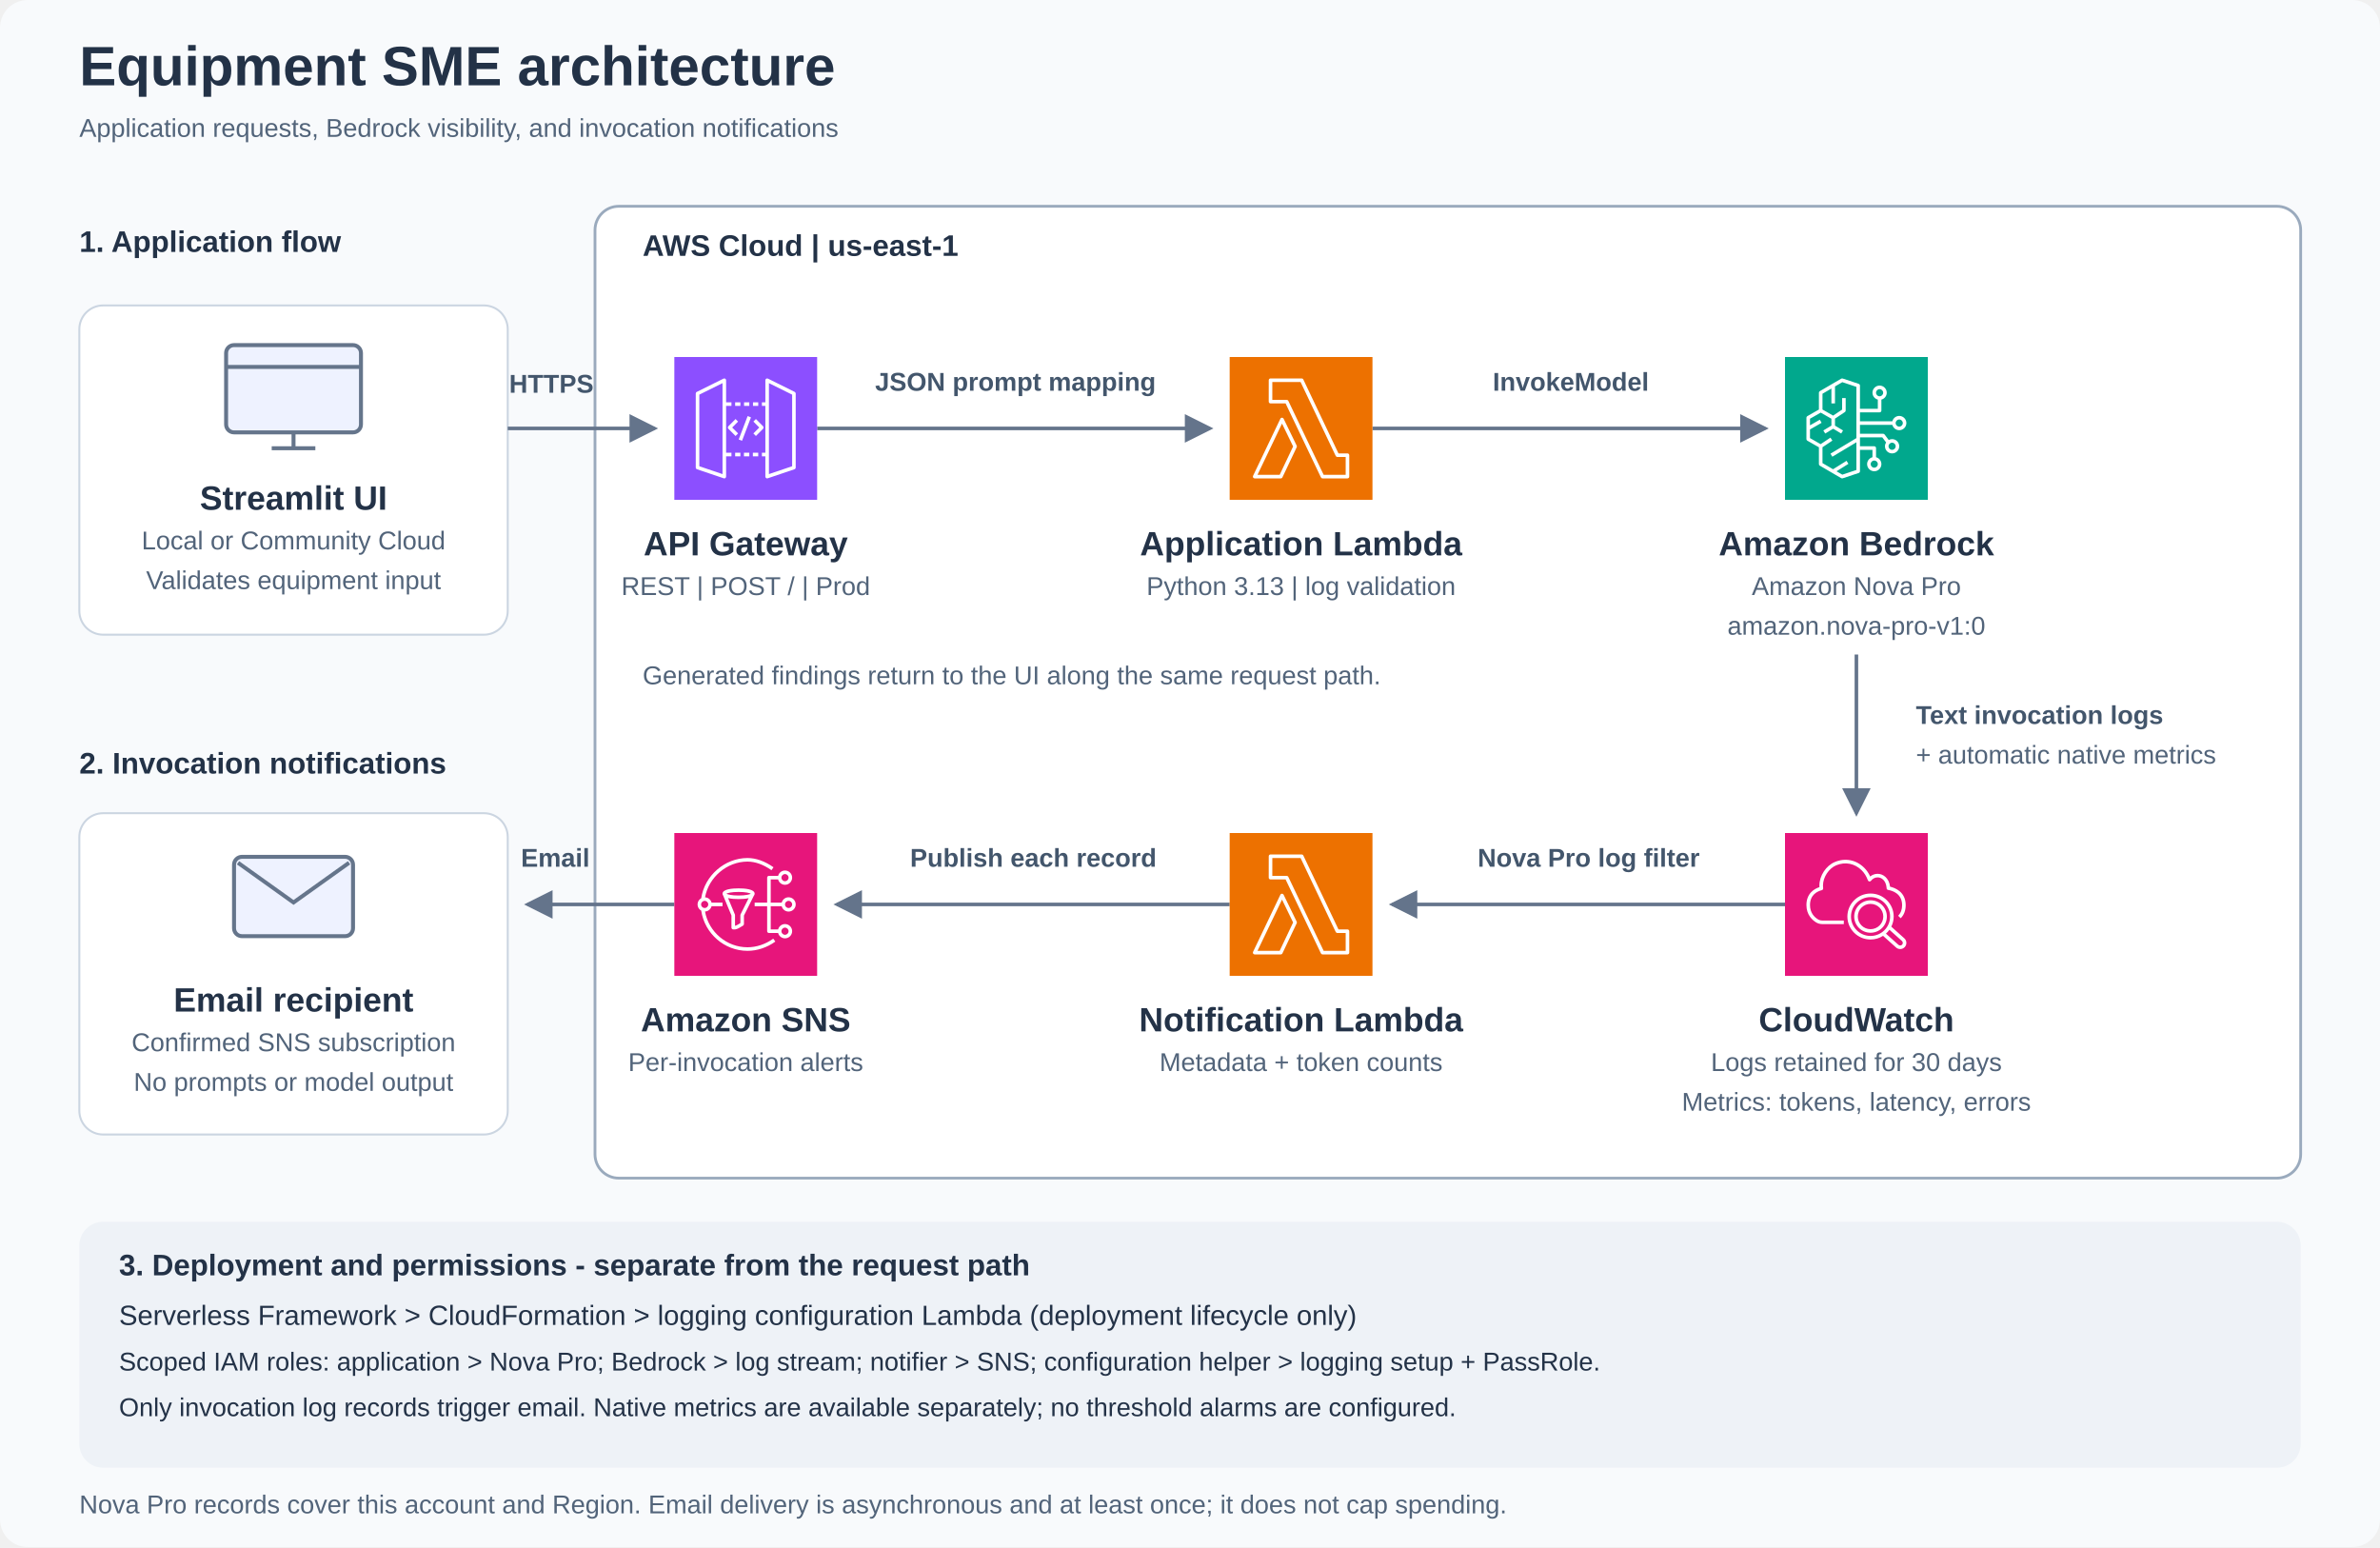
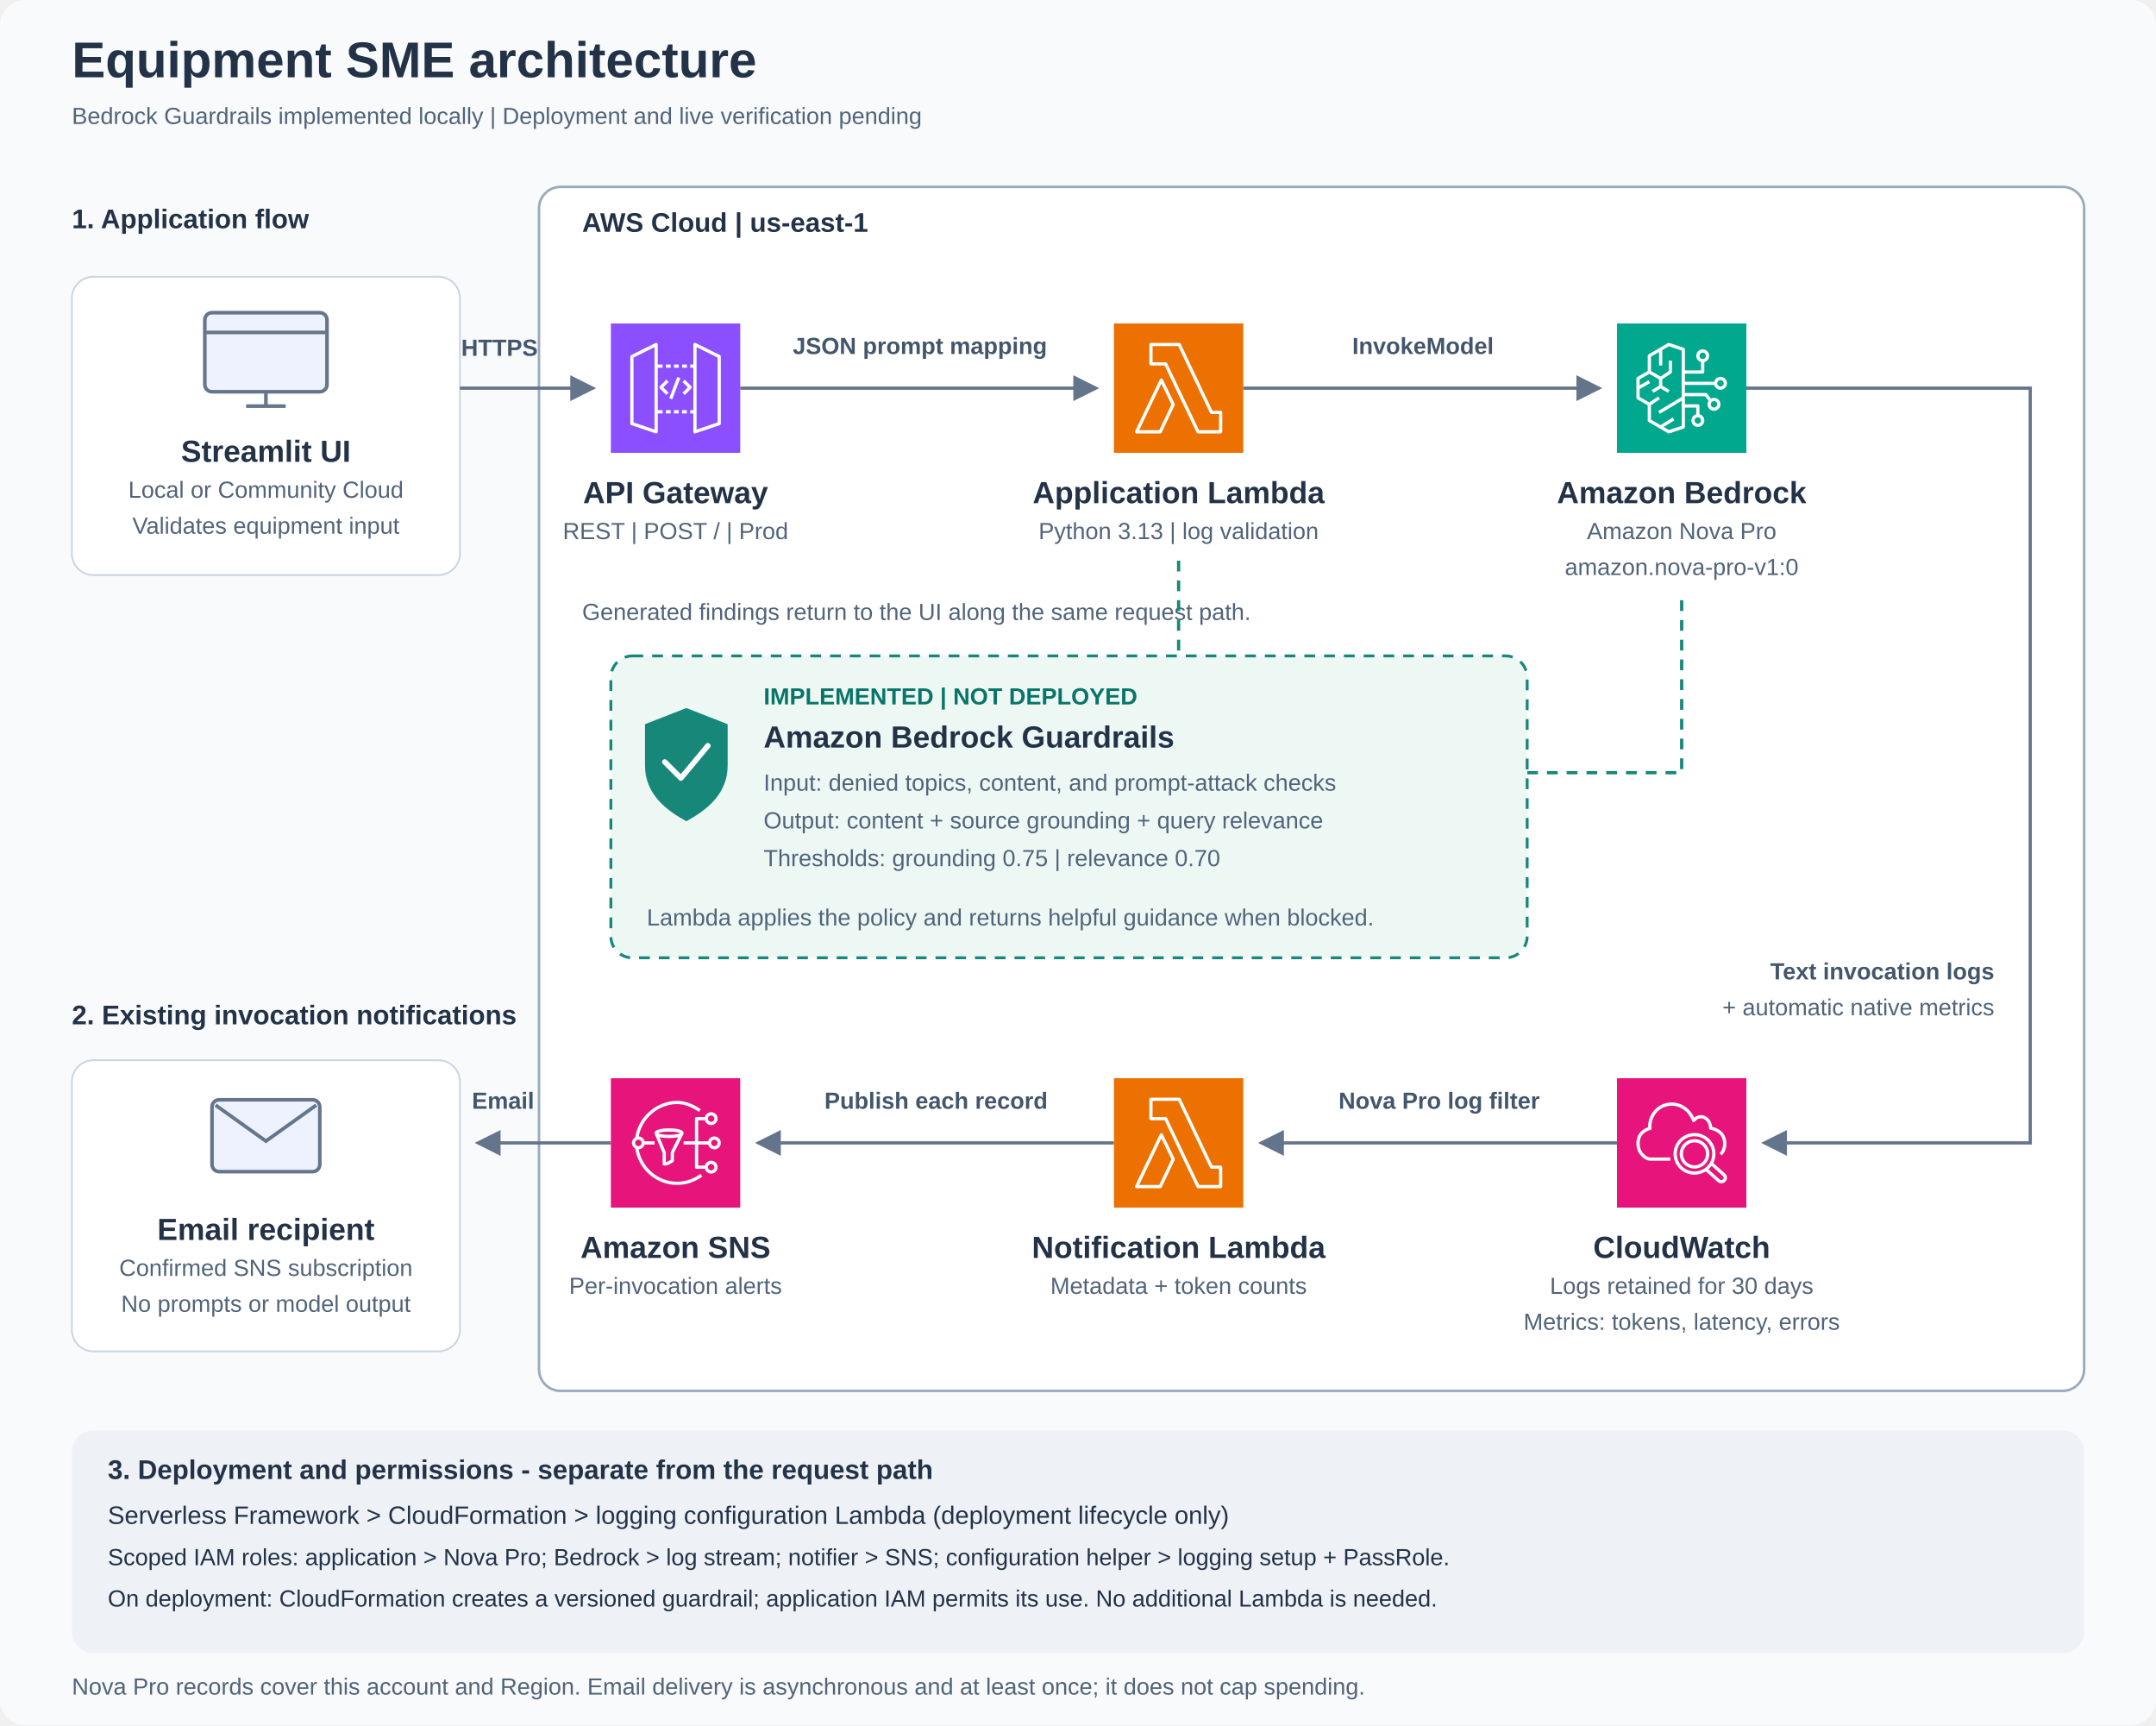
- <svg xmlns="http://www.w3.org/2000/svg" width="1200" height="780" viewBox="0 0 1200 780" role="img" aria-labelledby="title description">
+ <svg xmlns="http://www.w3.org/2000/svg" width="1200" height="960" viewBox="0 0 1200 960" role="img" aria-labelledby="title description">
  <defs>
    <marker id="arrow" markerWidth="8" markerHeight="8" refX="7" refY="4" orient="auto">
      <path d="M0 0 L8 4 L0 8 Z" fill="#64748b" />
    </marker>
    <style>text{font-family:Arial,Helvetica,sans-serif;fill:#233247}.service{font-size:17px;font-weight:700}.caption{font-size:13px;fill:#52647a}.section{font-size:15px;font-weight:700}.flow{font-size:13px;font-weight:600;fill:#43566c}.connector{fill:none;stroke:#64748b;stroke-width:1.8;marker-end:url(#arrow)}</style>
  </defs>
-   <rect width="1200" height="780" rx="14" fill="#f8fafc" />
+   <rect width="1200" height="960" rx="14" fill="#f8fafc" />
  <text x="40" y="43" font-size="28" font-weight="700">Equipment SME architecture</text>
-   <text x="40" y="69" class="caption">Application requests, Bedrock visibility, and invocation notifications</text>
-   <rect x="300" y="104" width="860" height="490" rx="12" fill="#fff" stroke="#9aaabd" stroke-width="1.4" />
+   <text x="40" y="69" class="caption">Bedrock Guardrails implemented locally | Deployment and live verification pending</text>
+   <rect x="300" y="104" width="860" height="670" rx="12" fill="#fff" stroke="#9aaabd" stroke-width="1.4" />
  <text x="324" y="129" class="section">AWS Cloud | us-east-1</text>
  <text x="40" y="127" class="section">1. Application flow</text>
  <rect x="40" y="154" width="216" height="166" rx="12" fill="#fff" stroke="#cbd5e1" />
  <rect x="114" y="174" width="68" height="44" rx="4" fill="#eef2ff" stroke="#65758b" stroke-width="2" />
  <path d="M114 185 H182 M137 226 H159 M148 218 V226" fill="none" stroke="#65758b" stroke-width="2" />
  <text x="148" y="257" class="service" text-anchor="middle">Streamlit UI</text>
  <text x="148" y="277" class="caption" text-anchor="middle">Local or Community Cloud</text>
  <text x="148" y="297" class="caption" text-anchor="middle">Validates equipment input</text>
  <path d="M256 216 H330" class="connector" />
  <text x="278" y="198" class="flow" text-anchor="middle">HTTPS</text>
  <path d="M412 216 H610" class="connector" />
  <text x="512" y="197" class="flow" text-anchor="middle">JSON prompt mapping</text>
  <path d="M692 216 H890" class="connector" />
  <text x="792" y="197" class="flow" text-anchor="middle">InvokeModel</text>
  <g transform="translate(340 180) scale(.9)">
    <g id="api-0">
      <g id="api-1">
        <rect id="api-2" width="80" height="80" fill="#8C4FFF" />
      </g>
      <g id="api-3">
        <path id="api-4" fill-rule="evenodd" clip-rule="evenodd" d="M34.065 55.632H37V53.615H34.065V55.632ZM39 55.632H42V53.615H39V55.632ZM27 14.63L14 21.082V61.193L27 65.59V14.63ZM29 27.393V53.615H32V55.632H29V66.992C29 67.316 28.845 67.621 28.584 67.81C28.412 67.936 28.207 68 28 68C27.894 68 27.786 67.983 27.682 67.948L12.682 62.876C12.274 62.737 12 62.352 12 61.92V20.454C12 20.07 12.217 19.718 12.559 19.549L27.559 12.104C27.868 11.95 28.235 11.968 28.528 12.152C28.821 12.336 29 12.66 29 13.009V25.376H32V27.393H29ZM44 55.632H47V53.615H44V55.632ZM44.065 27.393H47V25.376H44.065V27.393ZM39.065 27.393H42V25.376H39.065V27.393ZM34.065 27.393H37V25.376H34.065V27.393ZM66 21.082L53 14.63V65.59L66 61.193V21.082ZM68 61.92C68 62.352 67.726 62.737 67.318 62.876L52.318 67.948C52.214 67.983 52.106 68 52 68C51.793 68 51.588 67.936 51.416 67.81C51.155 67.621 51 67.316 51 66.992V55.632H49.065V53.615H51V27.393H49.065V25.376H51V13.009C51 12.66 51.179 12.336 51.472 12.152C51.765 11.968 52.131 11.95 52.441 12.104L67.441 19.549C67.783 19.718 68 20.07 68 20.454V61.92ZM42.934 33.807L41.066 33.083L36.066 46.194L37.934 46.918L42.934 33.807ZM49.707 40.209C50.098 39.815 50.098 39.176 49.707 38.783L45.707 34.749L44.293 36.175L47.586 39.496L44.293 42.817L45.707 44.243L49.707 40.209ZM34.293 44.243L30.293 40.209C29.902 39.815 29.902 39.176 30.293 38.783L34.293 34.749L35.707 36.175L32.414 39.496L35.707 42.817L34.293 44.243Z" fill="white" />
      </g>
    </g>
  </g>
  <text x="376" y="280" class="service" text-anchor="middle">API Gateway</text>
  <text x="376" y="300" class="caption" text-anchor="middle">REST | POST / | Prod</text>
  <g transform="translate(620 180) scale(.9)">
    <g id="app-lambda-0" stroke="none" stroke-width="1" fill="none" fill-rule="evenodd">
      <g id="app-lambda-1" fill="#ED7100">
        <rect id="app-lambda-2" x="0" y="0" width="80" height="80" />
      </g>
      <path d="M28.008,66 L15.591,66 L29.324,37.296 L35.546,50.106 L28.008,66 Z M30.22,34.553 C30.051,34.208 29.7,33.989 29.318,33.989 L29.315,33.989 C28.929,33.99 28.578,34.211 28.412,34.558 L13.098,66.569 C12.95,66.879 12.971,67.243 13.155,67.534 C13.337,67.824 13.658,68 14.002,68 L28.642,68 C29.03,68 29.382,67.777 29.548,67.428 L37.564,50.528 C37.693,50.254 37.692,49.937 37.559,49.665 L30.22,34.553 Z M64.995,66 L52.659,66 L32.867,24.57 C32.701,24.222 32.349,24 31.962,24 L23.89,24 L23.899,14 L39.72,14 L59.42,55.429 C59.586,55.777 59.939,56 60.326,56 L64.995,56 L64.995,66 Z M65.998,54 L60.96,54 L41.259,12.571 C41.094,12.223 40.741,12 40.353,12 L22.898,12 C22.345,12 21.896,12.447 21.895,12.999 L21.884,24.999 C21.884,25.265 21.989,25.519 22.178,25.707 C22.365,25.895 22.62,26 22.887,26 L31.329,26 L51.122,67.43 C51.289,67.778 51.639,68 52.026,68 L65.998,68 C66.552,68 67,67.552 67,67 L67,55 C67,54.448 66.552,54 65.998,54 L65.998,54 Z" id="app-lambda-3" fill="#FFFFFF" />
    </g>
  </g>
  <text x="656" y="280" class="service" text-anchor="middle">Application Lambda</text>
  <text x="656" y="300" class="caption" text-anchor="middle">Python 3.13 | log validation</text>
  <g transform="translate(900 180) scale(.9)">
    <g id="bedrock-0" stroke="none" stroke-width="1" fill="none" fill-rule="evenodd">
      <g id="bedrock-1" fill="#01A88D">
        <rect id="bedrock-2" x="0" y="0" width="80" height="80" />
      </g>
      <g id="bedrock-3" transform="translate(12, 12)" fill="#FFFFFF">
        <path d="M52,27 C50.897,27 50,26.103 50,25 C50,23.897 50.897,23 52,23 C53.103,23 54,23.897 54,25 C54,26.103 53.103,27 52,27 L52,27 Z M20.113,53.908 L16.865,52.014 L23.53,47.848 L22.47,46.152 L14.913,50.875 L9,47.426 L9,38.535 L14.555,34.832 L13.445,33.168 L7.959,36.825 L2,33.42 L2,28.58 L8.496,24.868 L7.504,23.132 L2,26.277 L2,22.58 L8,19.152 L14,22.58 L14,26.434 L9.485,29.143 L10.515,30.857 L15,28.166 L19.485,30.857 L20.515,29.143 L16,26.434 L16,22.535 L21.555,18.832 C21.833,18.646 22,18.334 22,18 L22,11 L20,11 L20,17.465 L14.959,20.825 L9,17.42 L9,8.574 L14,5.658 L14,14 L16,14 L16,4.491 L20.113,2.092 L28,4.721 L28,33.434 L13.485,42.143 L14.515,43.857 L28,35.766 L28,51.279 L20.113,53.908 Z M50,38 C50,39.103 49.103,40 48,40 C46.897,40 46,39.103 46,38 C46,36.897 46.897,36 48,36 C49.103,36 50,36.897 50,38 L50,38 Z M40,48 C40,49.103 39.103,50 38,50 C36.897,50 36,49.103 36,48 C36,46.897 36.897,46 38,46 C39.103,46 40,46.897 40,48 L40,48 Z M39,8 C39,6.897 39.897,6 41,6 C42.103,6 43,6.897 43,8 C43,9.103 42.103,10 41,10 C39.897,10 39,9.103 39,8 L39,8 Z M52,21 C50.141,21 48.589,22.28 48.142,24 L30,24 L30,19 L41,19 C41.553,19 42,18.552 42,18 L42,11.858 C43.72,11.411 45,9.858 45,8 C45,5.794 43.206,4 41,4 C38.794,4 37,5.794 37,8 C37,9.858 38.28,11.411 40,11.858 L40,17 L30,17 L30,4 C30,3.569 29.725,3.188 29.316,3.051 L20.316,0.051 C20.042,-0.039 19.744,-0.009 19.496,0.136 L7.496,7.136 C7.188,7.315 7,7.645 7,8 L7,17.42 L0.504,21.132 C0.192,21.31 0,21.641 0,22 L0,34 C0,34.359 0.192,34.69 0.504,34.868 L7,38.58 L7,48 C7,48.355 7.188,48.685 7.496,48.864 L19.496,55.864 C19.65,55.954 19.825,56 20,56 C20.106,56 20.213,55.983 20.316,55.949 L29.316,52.949 C29.725,52.812 30,52.431 30,52 L30,40 L37,40 L37,44.142 C35.28,44.589 34,46.142 34,48 C34,50.206 35.794,52 38,52 C40.206,52 42,50.206 42,48 C42,46.142 40.72,44.589 39,44.142 L39,39 C39,38.448 38.553,38 38,38 L30,38 L30,33 L42.5,33 L44.638,35.85 C44.239,36.472 44,37.207 44,38 C44,40.206 45.794,42 48,42 C50.206,42 52,40.206 52,38 C52,35.794 50.206,34 48,34 C47.316,34 46.682,34.188 46.119,34.492 L43.8,31.4 C43.611,31.148 43.314,31 43,31 L30,31 L30,26 L48.142,26 C48.589,27.72 50.141,29 52,29 C54.206,29 56,27.206 56,25 C56,22.794 54.206,21 52,21 L52,21 Z" id="bedrock-4" />
      </g>
    </g>
  </g>
  <text x="936" y="280" class="service" text-anchor="middle">Amazon Bedrock</text>
  <text x="936" y="300" class="caption" text-anchor="middle">Amazon Nova Pro</text>
  <text x="936" y="320" class="caption" text-anchor="middle">amazon.nova-pro-v1:0</text>
  <text x="324" y="345" class="caption">Generated findings return to the UI along the same request path.</text>
-   <path d="M936 330 V410" class="connector" />
-   <text x="966" y="365" class="flow">Text invocation logs</text>
-   <text x="966" y="385" class="caption">+ automatic native metrics</text>
-   <text x="40" y="390" class="section">2. Invocation notifications</text>
-   <path d="M900 456 H702" class="connector" />
-   <text x="801" y="437" class="flow" text-anchor="middle">Nova Pro log filter</text>
-   <path d="M620 456 H422" class="connector" />
-   <text x="521" y="437" class="flow" text-anchor="middle">Publish each record</text>
-   <path d="M340 456 H266" class="connector" />
-   <text x="280" y="437" class="flow" text-anchor="middle">Email</text>
-   <g transform="translate(900 420) scale(.9)">
+   <g aria-label="Amazon Bedrock Guardrails implemented locally, not deployed">
+     <path d="M656 312 V365 M850 430 H936 V330" fill="none" stroke="#168779" stroke-width="1.8" stroke-dasharray="6 5" />
+     <rect x="340" y="365" width="510" height="168" rx="12" fill="#edf8f5" stroke="#168779" stroke-width="1.6" stroke-dasharray="6 5" />
+     <path d="M382 394 L405 403 V426 C405 442 393 451 382 457 C371 451 359 442 359 426 V403 Z" fill="#168779" />
+     <path d="M370 424 L379 433 L394 415" fill="none" stroke="#fff" stroke-width="3" stroke-linecap="round" stroke-linejoin="round" />
+     <text x="425" y="392" class="flow" style="fill:#087568">IMPLEMENTED | NOT DEPLOYED</text>
+     <text x="425" y="416" class="service">Amazon Bedrock Guardrails</text>
+     <text x="425" y="440" class="caption">Input: denied topics, content, and prompt-attack checks</text>
+     <text x="425" y="461" class="caption">Output: content + source grounding + query relevance</text>
+     <text x="425" y="482" class="caption">Thresholds: grounding 0.75 | relevance 0.70</text>
+     <text x="360" y="515" class="caption">Lambda applies the policy and returns helpful guidance when blocked.</text>
+   </g>
+   <path d="M972 216 H1130 V636 H982" class="connector" />
+   <text x="1110" y="545" class="flow" text-anchor="end">Text invocation logs</text>
+   <text x="1110" y="565" class="caption" text-anchor="end">+ automatic native metrics</text>
+   <text x="40" y="570" class="section">2. Existing invocation notifications</text>
+   <path d="M900 636 H702" class="connector" />
+   <text x="801" y="617" class="flow" text-anchor="middle">Nova Pro log filter</text>
+   <path d="M620 636 H422" class="connector" />
+   <text x="521" y="617" class="flow" text-anchor="middle">Publish each record</text>
+   <path d="M340 636 H266" class="connector" />
+   <text x="280" y="617" class="flow" text-anchor="middle">Email</text>
+   <g transform="translate(900 600) scale(.9)">
    <g id="cloudwatch-0" stroke="none" stroke-width="1" fill="none" fill-rule="evenodd">
      <g id="cloudwatch-1" fill="#E7157B">
        <rect id="cloudwatch-2" x="0" y="0" width="80" height="80" />
      </g>
      <path d="M55.059,46.777 C55.059,42.868 51.858,39.688 47.922,39.688 C43.987,39.688 40.786,42.868 40.786,46.777 C40.786,50.687 43.987,53.867 47.922,53.867 C51.858,53.867 55.059,50.687 55.059,46.777 M57.07,46.777 C57.07,51.788 52.966,55.864 47.922,55.864 C42.879,55.864 38.775,51.788 38.775,46.777 C38.775,41.767 42.879,37.691 47.922,37.691 C52.966,37.691 57.07,41.767 57.07,46.777 M65.51,60.474 L58.501,54.203 C57.935,54.994 57.281,55.717 56.554,56.363 L63.552,62.633 C64.15,63.169 65.078,63.119 65.618,62.526 C66.155,61.932 66.107,61.011 65.51,60.474 M47.922,57.662 C53.965,57.662 58.88,52.779 58.88,46.777 C58.88,40.775 53.965,35.893 47.922,35.893 C41.881,35.893 36.965,40.775 36.965,46.777 C36.965,52.779 41.881,57.662 47.922,57.662 M67.112,63.863 C66.426,64.617 65.478,65 64.529,65 C63.7,65 62.87,64.708 62.207,64.117 L54.931,57.599 C52.907,58.897 50.506,59.659 47.922,59.659 C40.772,59.659 34.955,53.88 34.955,46.777 C34.955,39.675 40.772,33.896 47.922,33.896 C55.073,33.896 60.891,39.675 60.891,46.777 C60.891,48.815 60.399,50.737 59.547,52.451 L66.856,58.991 C68.275,60.266 68.39,62.45 67.112,63.863 M21.28,29.393 C21.28,29.912 21.312,30.429 21.374,30.929 C21.409,31.214 21.321,31.498 21.13,31.713 C20.978,31.884 20.774,31.997 20.551,32.035 C18.079,32.669 14.01,34.588 14.01,40.346 C14.01,44.693 16.424,47.093 18.45,48.341 C19.141,48.774 19.959,49.005 20.823,49.014 L32.945,49.025 L32.943,51.022 L20.812,51.011 C19.566,50.998 18.384,50.661 17.384,50.035 C15.377,48.797 12,45.89 12,40.346 C12,33.662 16.6,31.192 19.3,30.319 C19.28,30.012 19.27,29.702 19.27,29.393 C19.27,23.932 22.998,18.27 27.942,16.222 C33.724,13.815 39.85,15.008 44.326,19.411 C45.714,20.775 46.855,22.432 47.73,24.348 C48.906,23.38 50.356,22.846 51.884,22.846 C54.886,22.846 58.266,25.11 58.868,30.061 C61.68,30.705 67.621,32.955 67.621,40.423 C67.621,43.404 66.68,45.867 64.823,47.742 L63.39,46.341 C64.863,44.853 65.61,42.862 65.61,40.423 C65.61,33.891 60.106,32.266 57.737,31.872 C57.468,31.827 57.23,31.675 57.076,31.452 C56.926,31.236 56.869,30.971 56.914,30.715 C56.585,26.66 54.161,24.843 51.884,24.843 C50.447,24.843 49.1,25.538 48.187,26.75 C47.965,27.044 47.604,27.194 47.234,27.14 C46.87,27.086 46.563,26.836 46.437,26.492 C45.614,24.226 44.428,22.321 42.912,20.831 C39.033,17.015 33.728,15.981 28.717,18.065 C24.546,19.792 21.28,24.767 21.28,29.393" id="cloudwatch-3" fill="#FFFFFF" />
    </g>
  </g>
-   <text x="936" y="520" class="service" text-anchor="middle">CloudWatch</text>
-   <text x="936" y="540" class="caption" text-anchor="middle">Logs retained for 30 days</text>
-   <text x="936" y="560" class="caption" text-anchor="middle">Metrics: tokens, latency, errors</text>
-   <g transform="translate(620 420) scale(.9)">
+   <text x="936" y="700" class="service" text-anchor="middle">CloudWatch</text>
+   <text x="936" y="720" class="caption" text-anchor="middle">Logs retained for 30 days</text>
+   <text x="936" y="740" class="caption" text-anchor="middle">Metrics: tokens, latency, errors</text>
+   <g transform="translate(620 600) scale(.9)">
    <g id="notifier-0" stroke="none" stroke-width="1" fill="none" fill-rule="evenodd">
      <g id="notifier-1" fill="#ED7100">
        <rect id="notifier-2" x="0" y="0" width="80" height="80" />
      </g>
      <path d="M28.008,66 L15.591,66 L29.324,37.296 L35.546,50.106 L28.008,66 Z M30.22,34.553 C30.051,34.208 29.7,33.989 29.318,33.989 L29.315,33.989 C28.929,33.99 28.578,34.211 28.412,34.558 L13.098,66.569 C12.95,66.879 12.971,67.243 13.155,67.534 C13.337,67.824 13.658,68 14.002,68 L28.642,68 C29.03,68 29.382,67.777 29.548,67.428 L37.564,50.528 C37.693,50.254 37.692,49.937 37.559,49.665 L30.22,34.553 Z M64.995,66 L52.659,66 L32.867,24.57 C32.701,24.222 32.349,24 31.962,24 L23.89,24 L23.899,14 L39.72,14 L59.42,55.429 C59.586,55.777 59.939,56 60.326,56 L64.995,56 L64.995,66 Z M65.998,54 L60.96,54 L41.259,12.571 C41.094,12.223 40.741,12 40.353,12 L22.898,12 C22.345,12 21.896,12.447 21.895,12.999 L21.884,24.999 C21.884,25.265 21.989,25.519 22.178,25.707 C22.365,25.895 22.62,26 22.887,26 L31.329,26 L51.122,67.43 C51.289,67.778 51.639,68 52.026,68 L65.998,68 C66.552,68 67,67.552 67,67 L67,55 C67,54.448 66.552,54 65.998,54 L65.998,54 Z" id="notifier-3" fill="#FFFFFF" />
    </g>
  </g>
-   <text x="656" y="520" class="service" text-anchor="middle">Notification Lambda</text>
-   <text x="656" y="540" class="caption" text-anchor="middle">Metadata + token counts</text>
-   <g transform="translate(340 420) scale(.9)">
+   <text x="656" y="700" class="service" text-anchor="middle">Notification Lambda</text>
+   <text x="656" y="720" class="caption" text-anchor="middle">Metadata + token counts</text>
+   <g transform="translate(340 600) scale(.9)">
    <g id="sns-0" stroke="none" stroke-width="1" fill="none" fill-rule="evenodd">
      <g id="sns-1" fill="#E7157B">
        <rect id="sns-2" x="0" y="0" width="80" height="80" />
      </g>
      <path d="M17,38 C18.103,38 19,38.897 19,40 C19,41.103 18.103,42 17,42 C15.897,42 15,41.103 15,40 C15,38.897 15.897,38 17,38 L17,38 Z M41,64 C29.314,64 19.289,55.466 17.194,43.98 C18.965,43.894 20.427,42.659 20.857,41 L27,41 L27,39 L20.857,39 C20.427,37.342 18.966,36.107 17.195,36.02 C19.285,24.71 29.511,16 41,16 C45.313,16 49.832,17.622 54.429,20.821 L55.571,19.179 C50.633,15.743 45.73,14 41,14 C28.27,14 16.949,23.865 15.063,36.521 C13.839,37.207 13,38.5 13,40 C13,41.5 13.839,42.793 15.063,43.478 C16.97,56.341 28.056,66 41,66 C46.407,66 51.942,64.157 56.585,60.811 L55.415,59.189 C51.11,62.292 45.991,64 41,64 L41,64 Z M30.101,36.442 C31.955,36.895 34.275,37 36,37 C37.642,37 39.823,36.905 41.629,36.506 L37.105,45.553 C37.036,45.691 37,45.845 37,46 L37,50.453 C36.199,50.964 34.833,51.812 34,51.986 L34,46 C34,45.868 33.974,45.737 33.923,45.615 L30.101,36.442 Z M36,33 C40.025,33 42.174,33.604 42.841,34 C42.174,34.396 40.025,35 36,35 C31.975,35 29.826,34.396 29.159,34 C29.826,33.604 31.975,33 36,33 L36,33 Z M33,54 L34,54 C34.043,54 34.086,53.997 34.128,53.992 C35.352,53.833 36.909,52.887 38.272,52.013 L38.535,51.845 C38.824,51.661 39,51.342 39,51 L39,46.236 L44.559,35.12 C44.833,34.801 45,34.434 45,34 C45,31.39 39.361,31 36,31 C32.639,31 27,31.39 27,34 C27,34.366 27.12,34.684 27.32,34.967 L32,46.2 L32,53 C32,53.552 32.447,54 33,54 L33,54 Z M62,53 C63.103,53 64,53.897 64,55 C64,56.103 63.103,57 62,57 C60.897,57 60,56.103 60,55 C60,53.897 60.897,53 62,53 L62,53 Z M62,23 C63.103,23 64,23.897 64,25 C64,26.103 63.103,27 62,27 C60.897,27 60,26.103 60,25 C60,23.897 60.897,23 62,23 L62,23 Z M64,38 C65.103,38 66,38.897 66,40 C66,41.103 65.103,42 64,42 C62.897,42 62,41.103 62,40 C62,38.897 62.897,38 64,38 L64,38 Z M54,41 L60.143,41 C60.589,42.72 62.142,44 64,44 C66.206,44 68,42.206 68,40 C68,37.794 66.206,36 64,36 C62.142,36 60.589,37.28 60.143,39 L54,39 L54,26 L58.143,26 C58.589,27.72 60.142,29 62,29 C64.206,29 66,27.206 66,25 C66,22.794 64.206,21 62,21 C60.142,21 58.589,22.28 58.143,24 L53,24 C52.447,24 52,24.448 52,25 L52,39 L45,39 L45,41 L52,41 L52,55 C52,55.552 52.447,56 53,56 L58.143,56 C58.589,57.72 60.142,59 62,59 C64.206,59 66,57.206 66,55 C66,52.794 64.206,51 62,51 C60.142,51 58.589,52.28 58.143,54 L54,54 L54,41 Z" id="sns-3" fill="#FFFFFF" />
    </g>
  </g>
-   <text x="376" y="520" class="service" text-anchor="middle">Amazon SNS</text>
-   <text x="376" y="540" class="caption" text-anchor="middle">Per-invocation alerts</text>
-   <rect x="40" y="410" width="216" height="162" rx="12" fill="#fff" stroke="#cbd5e1" />
-   <rect x="118" y="432" width="60" height="40" rx="4" fill="#eef2ff" stroke="#65758b" stroke-width="2" />
-   <path d="M120 435 L148 455 L176 435" fill="none" stroke="#65758b" stroke-width="2" />
-   <text x="148" y="510" class="service" text-anchor="middle">Email recipient</text>
-   <text x="148" y="530" class="caption" text-anchor="middle">Confirmed SNS subscription</text>
-   <text x="148" y="550" class="caption" text-anchor="middle">No prompts or model output</text>
-   <rect x="40" y="616" width="1120" height="124" rx="12" fill="#eef2f7" />
-   <text x="60" y="643" class="section">3. Deployment and permissions - separate from the request path</text>
-   <text x="60" y="668" font-size="14">Serverless Framework &gt; CloudFormation &gt; logging configuration Lambda (deployment lifecycle only)</text>
-   <text x="60" y="691" font-size="13">Scoped IAM roles: application &gt; Nova Pro; Bedrock &gt; log stream; notifier &gt; SNS; configuration helper &gt; logging setup + PassRole.</text>
-   <text x="60" y="714" font-size="13">Only invocation log records trigger email. Native metrics are available separately; no threshold alarms are configured.</text>
-   <text x="40" y="763" class="caption">Nova Pro records cover this account and Region. Email delivery is asynchronous and at least once; it does not cap spending.</text>
+   <text x="376" y="700" class="service" text-anchor="middle">Amazon SNS</text>
+   <text x="376" y="720" class="caption" text-anchor="middle">Per-invocation alerts</text>
+   <rect x="40" y="590" width="216" height="162" rx="12" fill="#fff" stroke="#cbd5e1" />
+   <rect x="118" y="612" width="60" height="40" rx="4" fill="#eef2ff" stroke="#65758b" stroke-width="2" />
+   <path d="M120 615 L148 635 L176 615" fill="none" stroke="#65758b" stroke-width="2" />
+   <text x="148" y="690" class="service" text-anchor="middle">Email recipient</text>
+   <text x="148" y="710" class="caption" text-anchor="middle">Confirmed SNS subscription</text>
+   <text x="148" y="730" class="caption" text-anchor="middle">No prompts or model output</text>
+   <rect x="40" y="796" width="1120" height="124" rx="12" fill="#eef2f7" />
+   <text x="60" y="823" class="section">3. Deployment and permissions - separate from the request path</text>
+   <text x="60" y="848" font-size="14">Serverless Framework &gt; CloudFormation &gt; logging configuration Lambda (deployment lifecycle only)</text>
+   <text x="60" y="871" font-size="13">Scoped IAM roles: application &gt; Nova Pro; Bedrock &gt; log stream; notifier &gt; SNS; configuration helper &gt; logging setup + PassRole.</text>
+   <text x="60" y="894" font-size="13">On deployment: CloudFormation creates a versioned guardrail; application IAM permits its use. No additional Lambda is needed.</text>
+   <text x="40" y="943" class="caption">Nova Pro records cover this account and Region. Email delivery is asynchronous and at least once; it does not cap spending.</text>
</svg>
